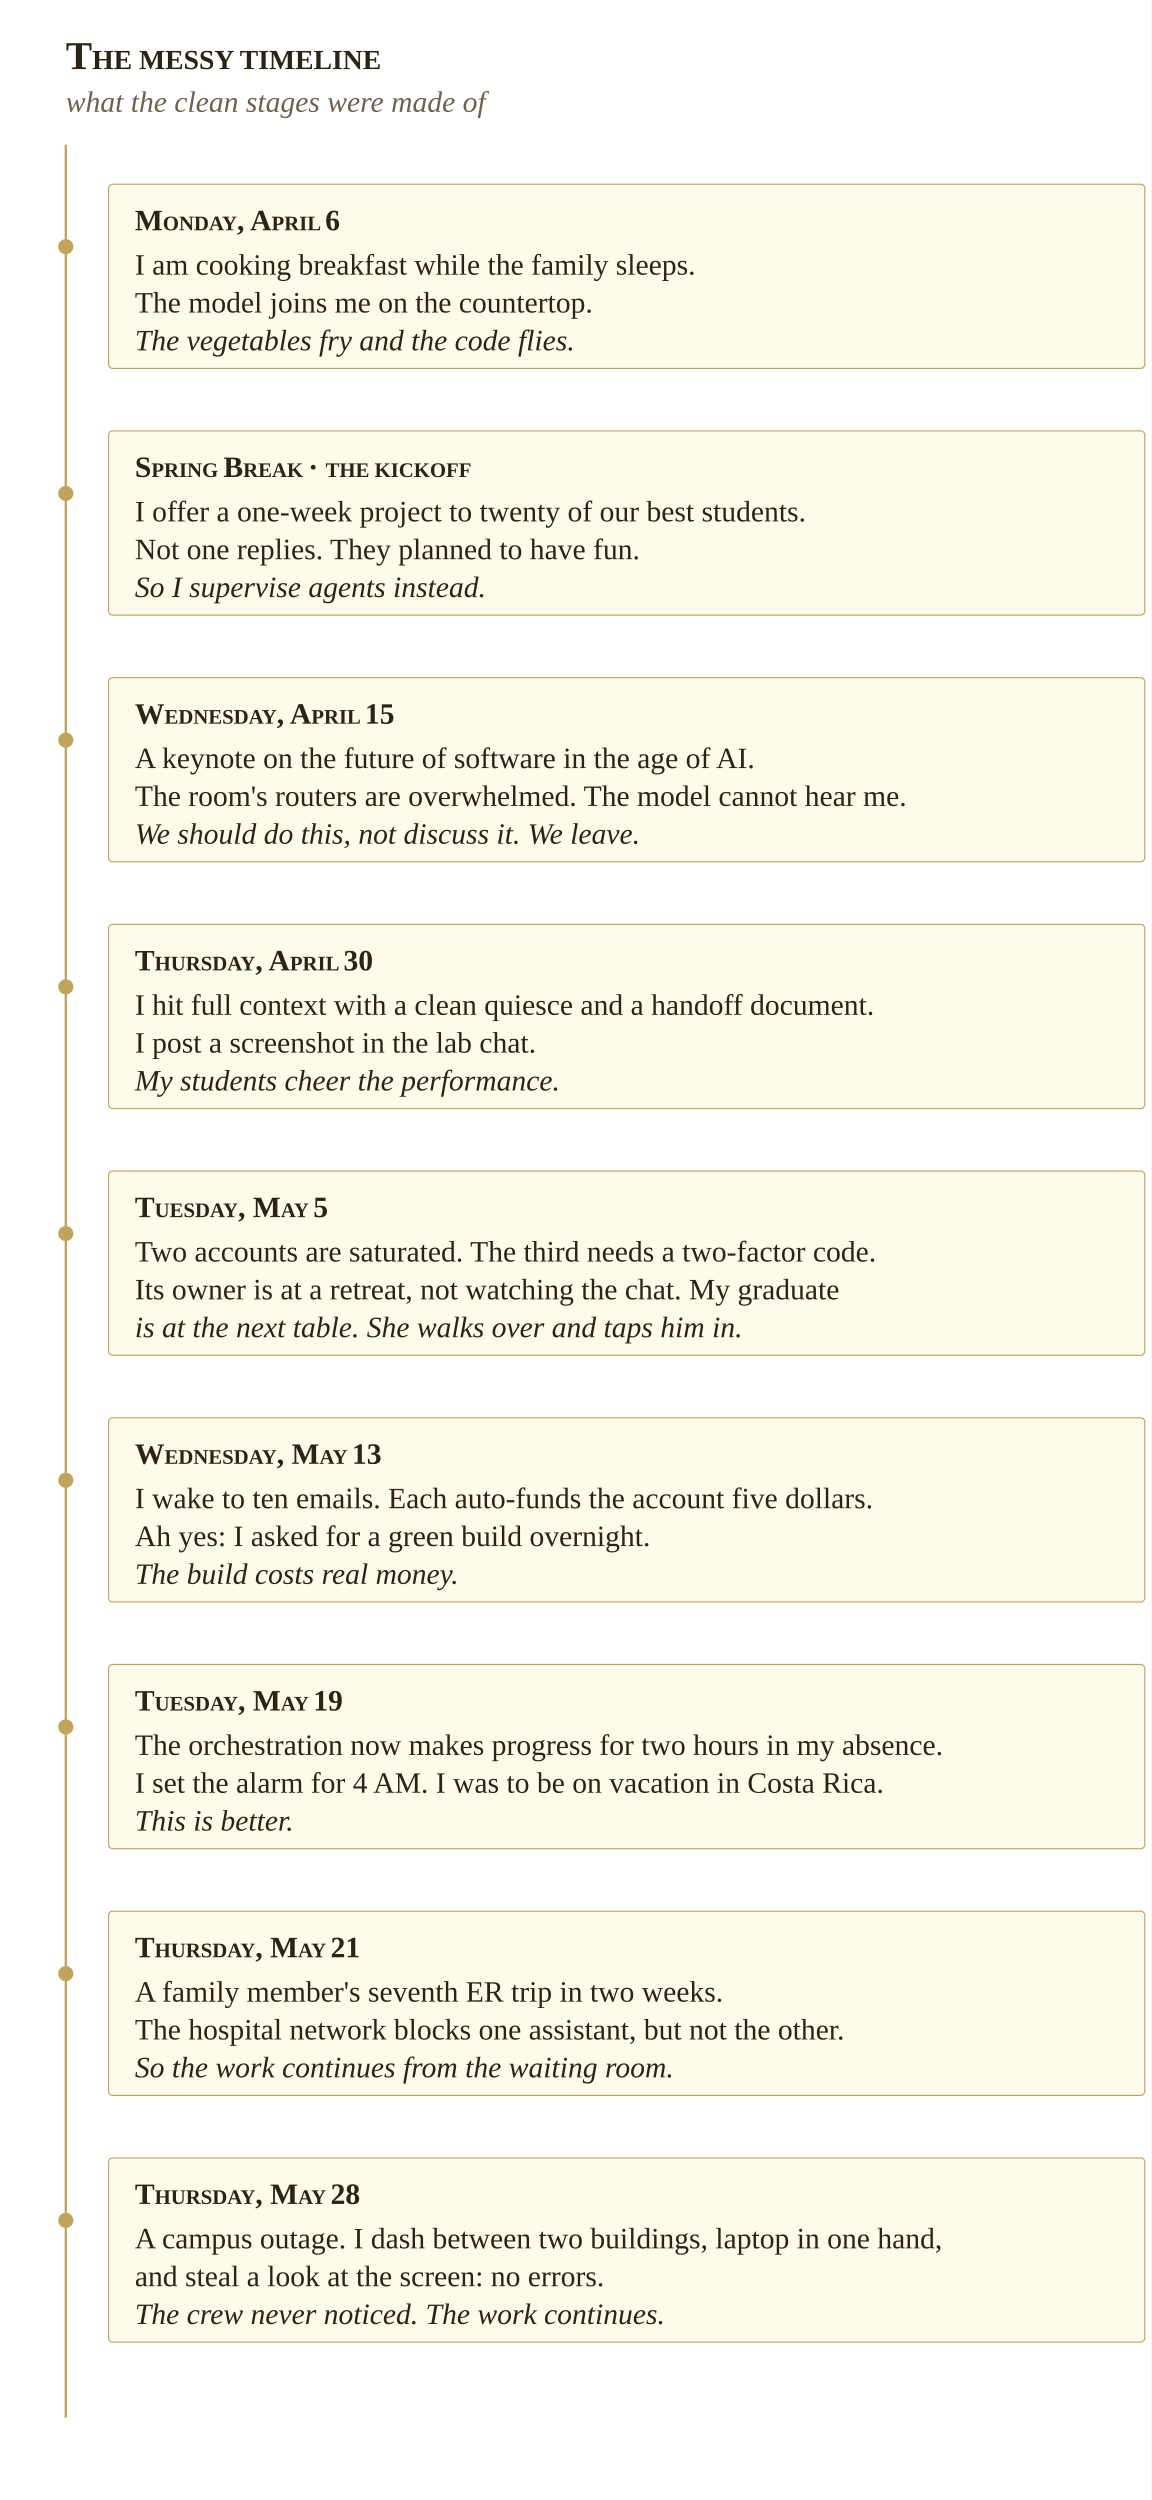
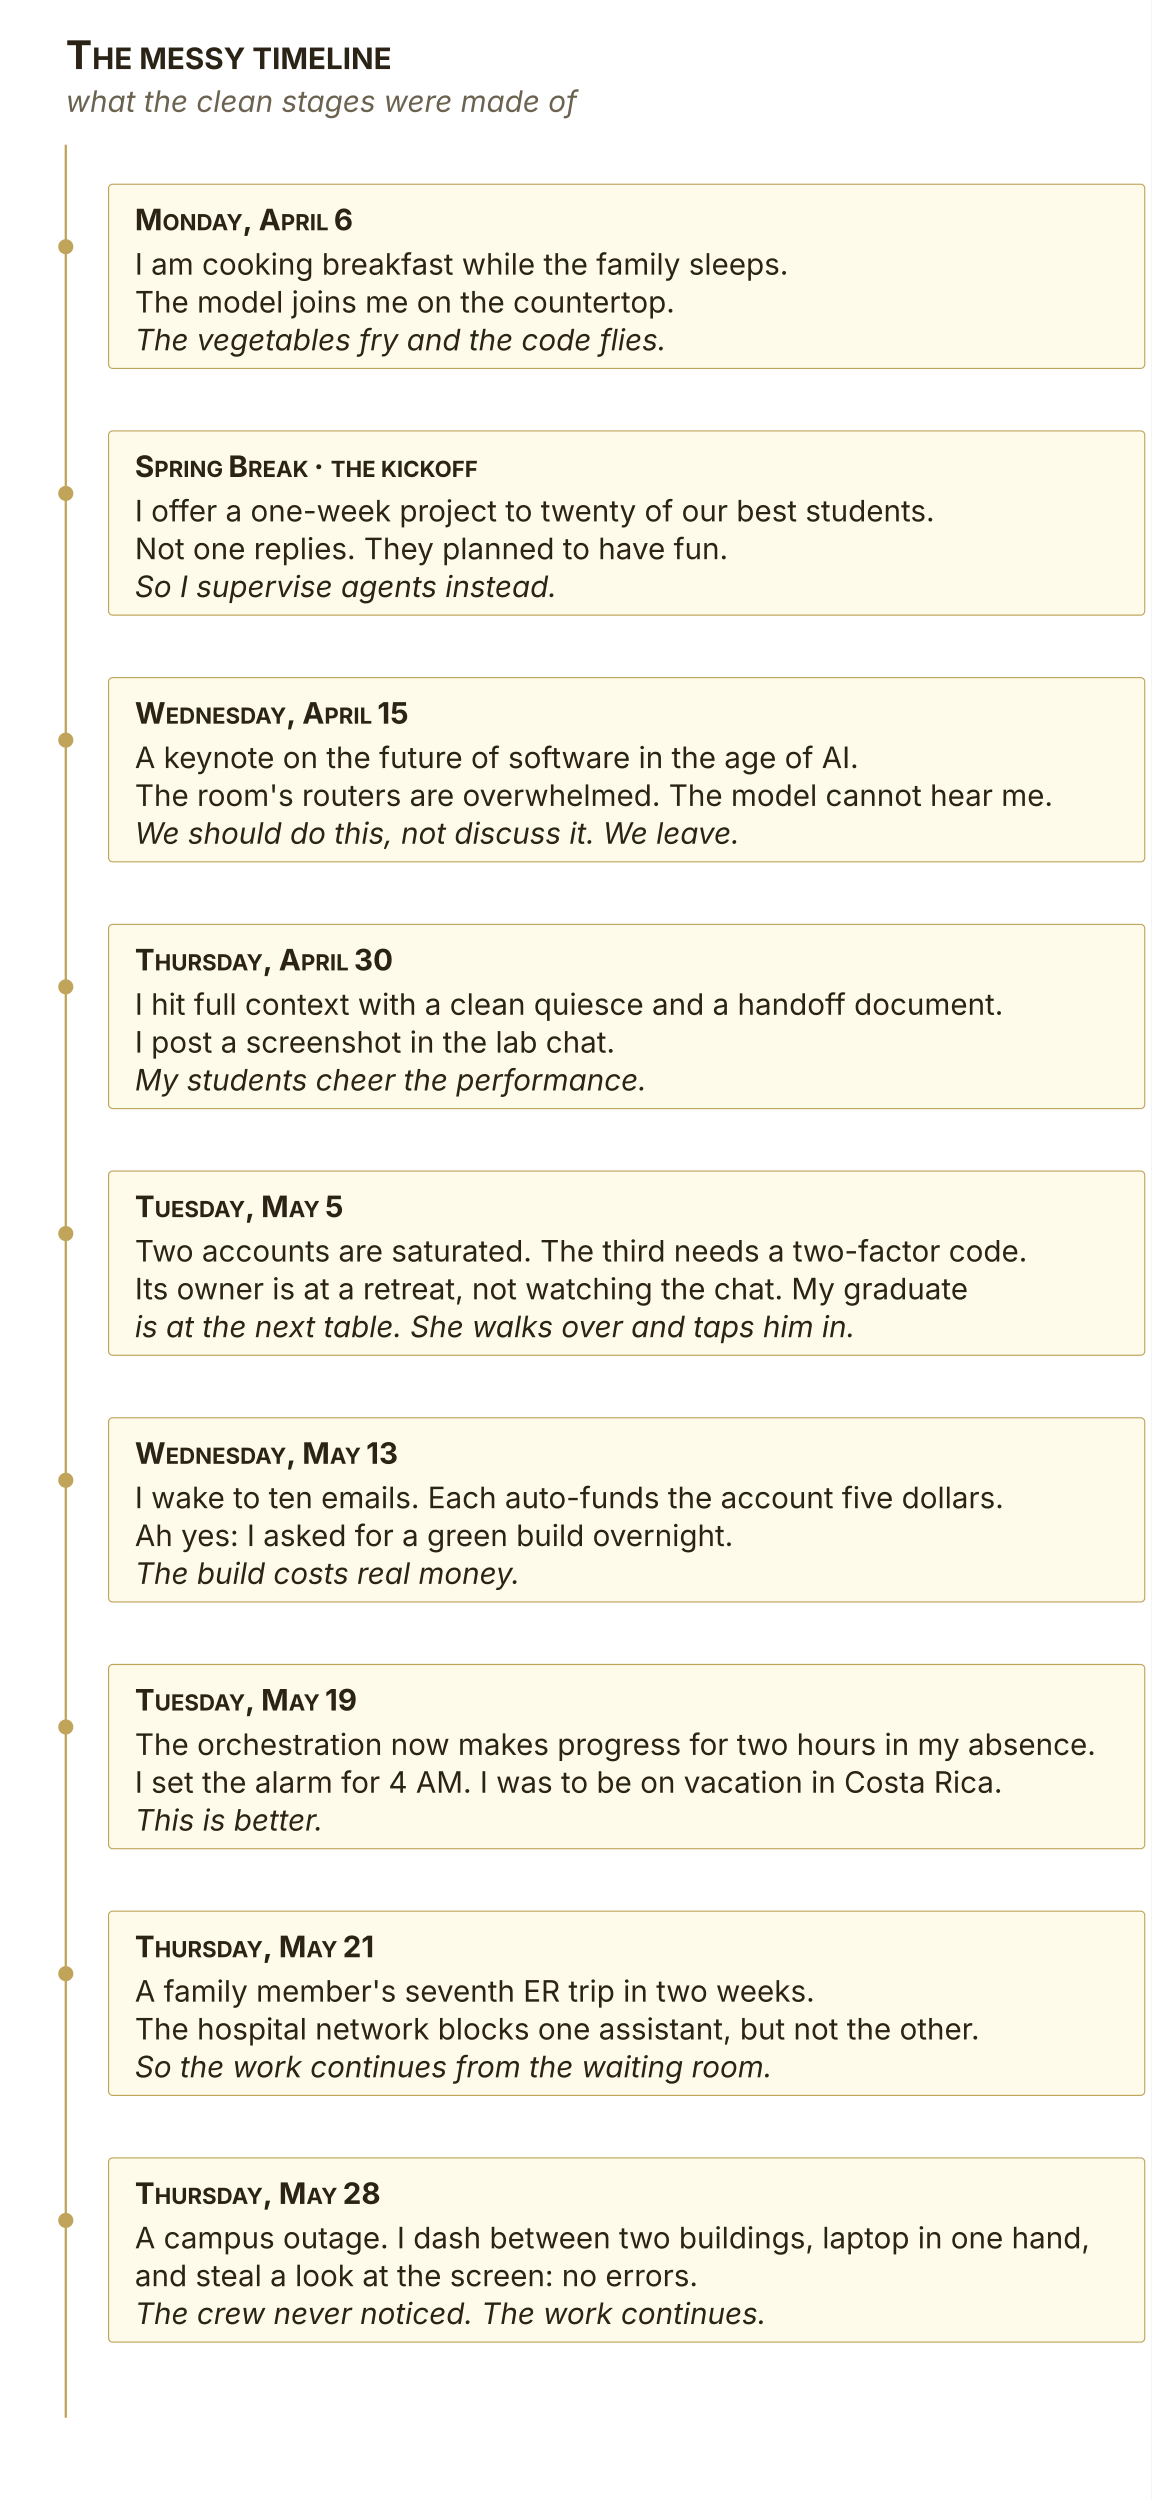
- <svg xmlns="http://www.w3.org/2000/svg" viewBox="0 0 700 1520" width="700" height="1520" role="group" aria-labelledby="ptl-title ptl-desc" font-family="Georgia, 'Times New Roman', serif">
+ <svg xmlns="http://www.w3.org/2000/svg" viewBox="0 0 700 1520" width="700" height="1520" role="group" aria-labelledby="ptl-title ptl-desc" font-family="'Source Sans 3', -apple-system, 'Segoe UI', sans-serif">
  <rect x="0" y="0" width="700" height="1520" fill="#ffffff" />
  <line x1="40" y1="88" x2="40" y2="1470" stroke="#BFA45A" stroke-width="1.4" />
  <text x="40" y="42" font-size="24" font-weight="bold" fill="#2B2416" font-variant="small-caps">The messy timeline</text>
  <text x="40" y="68" font-size="18" fill="#6b6250" font-style="italic">what the clean stages were made of</text>
  <circle cx="40" cy="150" r="4.6" fill="#BFA45A" />
  <g>
    <rect x="66" y="112" width="630" height="112" rx="2.5" fill="#FFFBEA" stroke="#BFA45A" stroke-width="0.7" />
    <text x="82" y="140" font-size="18" font-weight="bold" fill="#2B2416" font-variant="small-caps">Monday, April 6</text>
    <text x="82" y="167" font-size="18" fill="#2B2416">I am cooking breakfast while the family sleeps.</text>
    <text x="82" y="190" font-size="18" fill="#2B2416">The model joins me on the countertop.</text>
    <text x="82" y="213" font-size="18" fill="#2B2416" font-style="italic">The vegetables fry and the code flies.</text>
  </g>
  <circle cx="40" cy="300" r="4.6" fill="#BFA45A" />
  <g>
    <rect x="66" y="262" width="630" height="112" rx="2.5" fill="#FFFBEA" stroke="#BFA45A" stroke-width="0.7" />
    <text x="82" y="290" font-size="18" font-weight="bold" fill="#2B2416" font-variant="small-caps">Spring Break · the kickoff</text>
    <text x="82" y="317" font-size="18" fill="#2B2416">I offer a one-week project to twenty of our best students.</text>
    <text x="82" y="340" font-size="18" fill="#2B2416">Not one replies. They planned to have fun.</text>
    <text x="82" y="363" font-size="18" fill="#2B2416" font-style="italic">So I supervise agents instead.</text>
  </g>
  <circle cx="40" cy="450" r="4.6" fill="#BFA45A" />
  <g>
    <rect x="66" y="412" width="630" height="112" rx="2.5" fill="#FFFBEA" stroke="#BFA45A" stroke-width="0.7" />
    <text x="82" y="440" font-size="18" font-weight="bold" fill="#2B2416" font-variant="small-caps">Wednesday, April 15</text>
    <text x="82" y="467" font-size="18" fill="#2B2416">A keynote on the future of software in the age of AI.</text>
    <text x="82" y="490" font-size="18" fill="#2B2416">The room's routers are overwhelmed. The model cannot hear me.</text>
    <text x="82" y="513" font-size="18" fill="#2B2416" font-style="italic">We should do this, not discuss it. We leave.</text>
  </g>
  <circle cx="40" cy="600" r="4.6" fill="#BFA45A" />
  <g>
    <rect x="66" y="562" width="630" height="112" rx="2.5" fill="#FFFBEA" stroke="#BFA45A" stroke-width="0.7" />
    <text x="82" y="590" font-size="18" font-weight="bold" fill="#2B2416" font-variant="small-caps">Thursday, April 30</text>
    <text x="82" y="617" font-size="18" fill="#2B2416">I hit full context with a clean quiesce and a handoff document.</text>
    <text x="82" y="640" font-size="18" fill="#2B2416">I post a screenshot in the lab chat.</text>
    <text x="82" y="663" font-size="18" fill="#2B2416" font-style="italic">My students cheer the performance.</text>
  </g>
  <circle cx="40" cy="750" r="4.6" fill="#BFA45A" />
  <g>
    <rect x="66" y="712" width="630" height="112" rx="2.5" fill="#FFFBEA" stroke="#BFA45A" stroke-width="0.7" />
    <text x="82" y="740" font-size="18" font-weight="bold" fill="#2B2416" font-variant="small-caps">Tuesday, May 5</text>
    <text x="82" y="767" font-size="18" fill="#2B2416">Two accounts are saturated. The third needs a two-factor code.</text>
    <text x="82" y="790" font-size="18" fill="#2B2416">Its owner is at a retreat, not watching the chat. My graduate</text>
    <text x="82" y="813" font-size="18" fill="#2B2416" font-style="italic">is at the next table. She walks over and taps him in.</text>
  </g>
  <circle cx="40" cy="900" r="4.6" fill="#BFA45A" />
  <g>
    <rect x="66" y="862" width="630" height="112" rx="2.5" fill="#FFFBEA" stroke="#BFA45A" stroke-width="0.7" />
    <text x="82" y="890" font-size="18" font-weight="bold" fill="#2B2416" font-variant="small-caps">Wednesday, May 13</text>
    <text x="82" y="917" font-size="18" fill="#2B2416">I wake to ten emails. Each auto-funds the account five dollars.</text>
    <text x="82" y="940" font-size="18" fill="#2B2416">Ah yes: I asked for a green build overnight.</text>
    <text x="82" y="963" font-size="18" fill="#2B2416" font-style="italic">The build costs real money.</text>
  </g>
  <circle cx="40" cy="1050" r="4.6" fill="#BFA45A" />
  <g>
    <rect x="66" y="1012" width="630" height="112" rx="2.5" fill="#FFFBEA" stroke="#BFA45A" stroke-width="0.7" />
    <text x="82" y="1040" font-size="18" font-weight="bold" fill="#2B2416" font-variant="small-caps">Tuesday, May 19</text>
    <text x="82" y="1067" font-size="18" fill="#2B2416">The orchestration now makes progress for two hours in my absence.</text>
    <text x="82" y="1090" font-size="18" fill="#2B2416">I set the alarm for 4 AM. I was to be on vacation in Costa Rica.</text>
    <text x="82" y="1113" font-size="18" fill="#2B2416" font-style="italic">This is better.</text>
  </g>
  <circle cx="40" cy="1200" r="4.6" fill="#BFA45A" />
  <g>
    <rect x="66" y="1162" width="630" height="112" rx="2.5" fill="#FFFBEA" stroke="#BFA45A" stroke-width="0.7" />
    <text x="82" y="1190" font-size="18" font-weight="bold" fill="#2B2416" font-variant="small-caps">Thursday, May 21</text>
    <text x="82" y="1217" font-size="18" fill="#2B2416">A family member's seventh ER trip in two weeks.</text>
    <text x="82" y="1240" font-size="18" fill="#2B2416">The hospital network blocks one assistant, but not the other.</text>
    <text x="82" y="1263" font-size="18" fill="#2B2416" font-style="italic">So the work continues from the waiting room.</text>
  </g>
  <circle cx="40" cy="1350" r="4.6" fill="#BFA45A" />
  <g>
    <rect x="66" y="1312" width="630" height="112" rx="2.5" fill="#FFFBEA" stroke="#BFA45A" stroke-width="0.7" />
    <text x="82" y="1340" font-size="18" font-weight="bold" fill="#2B2416" font-variant="small-caps">Thursday, May 28</text>
    <text x="82" y="1367" font-size="18" fill="#2B2416">A campus outage. I dash between two buildings, laptop in one hand,</text>
    <text x="82" y="1390" font-size="18" fill="#2B2416">and steal a look at the screen: no errors.</text>
    <text x="82" y="1413" font-size="18" fill="#2B2416" font-style="italic">The crew never noticed. The work continues.</text>
  </g>
</svg>
